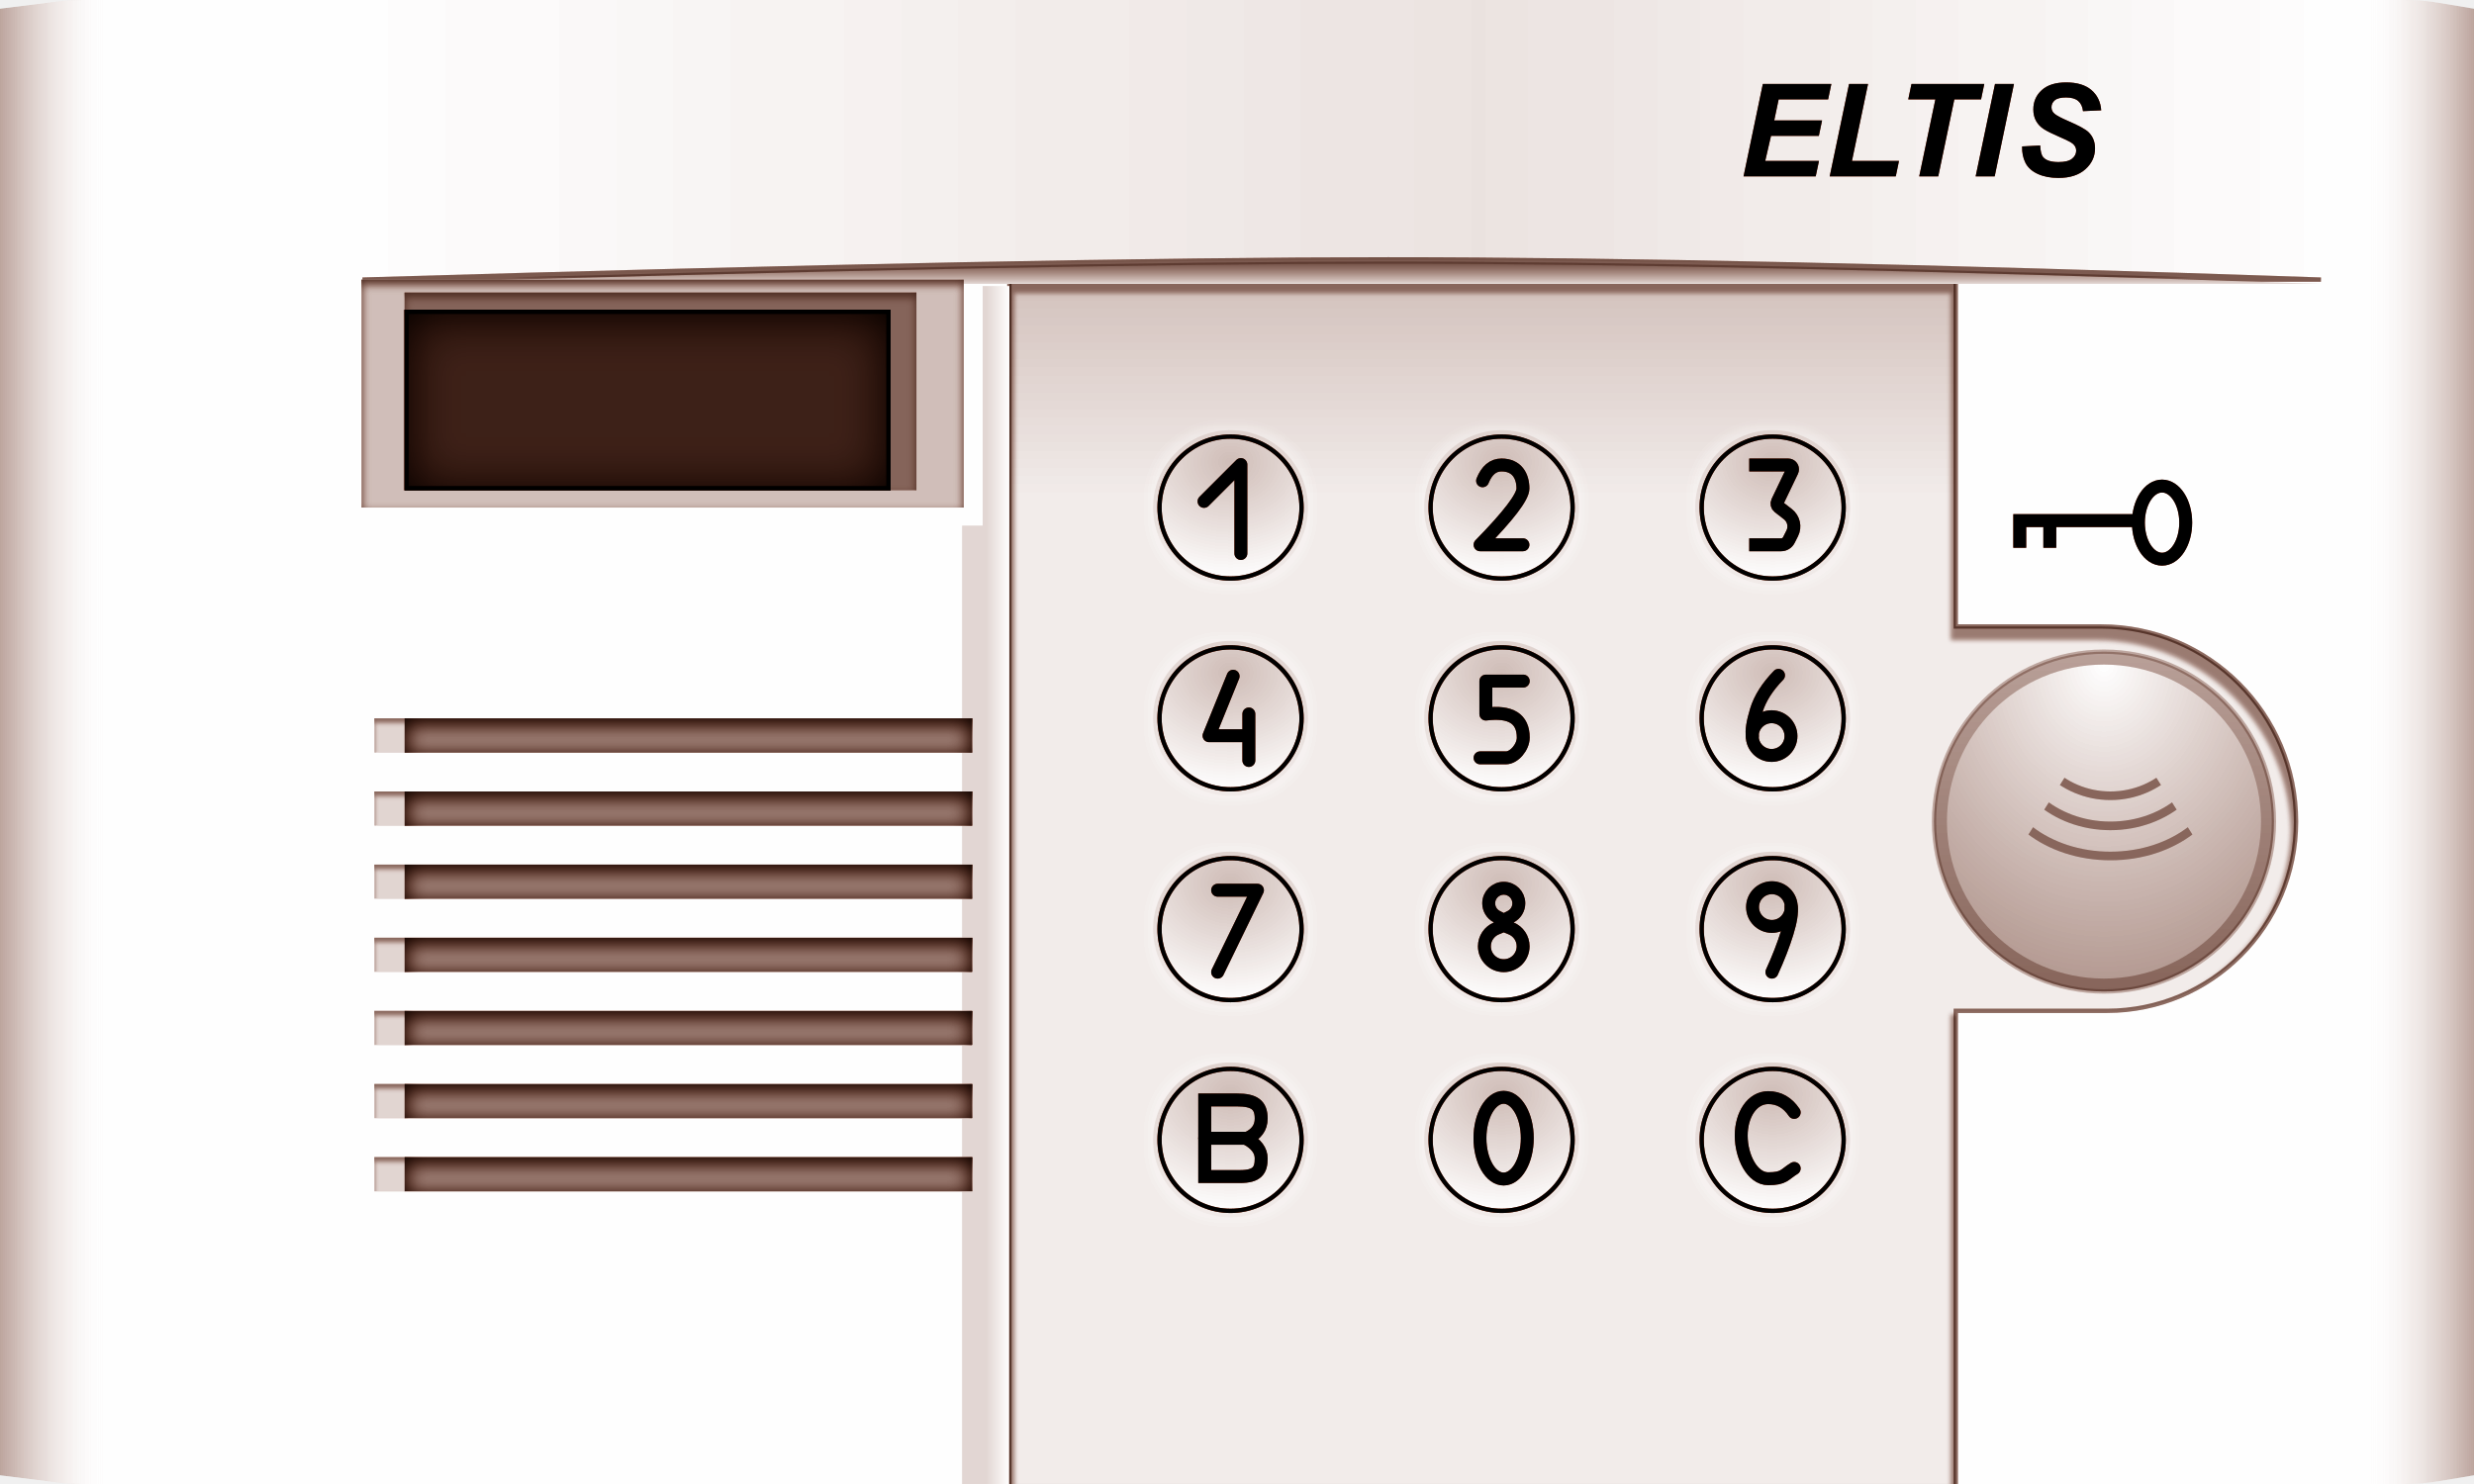
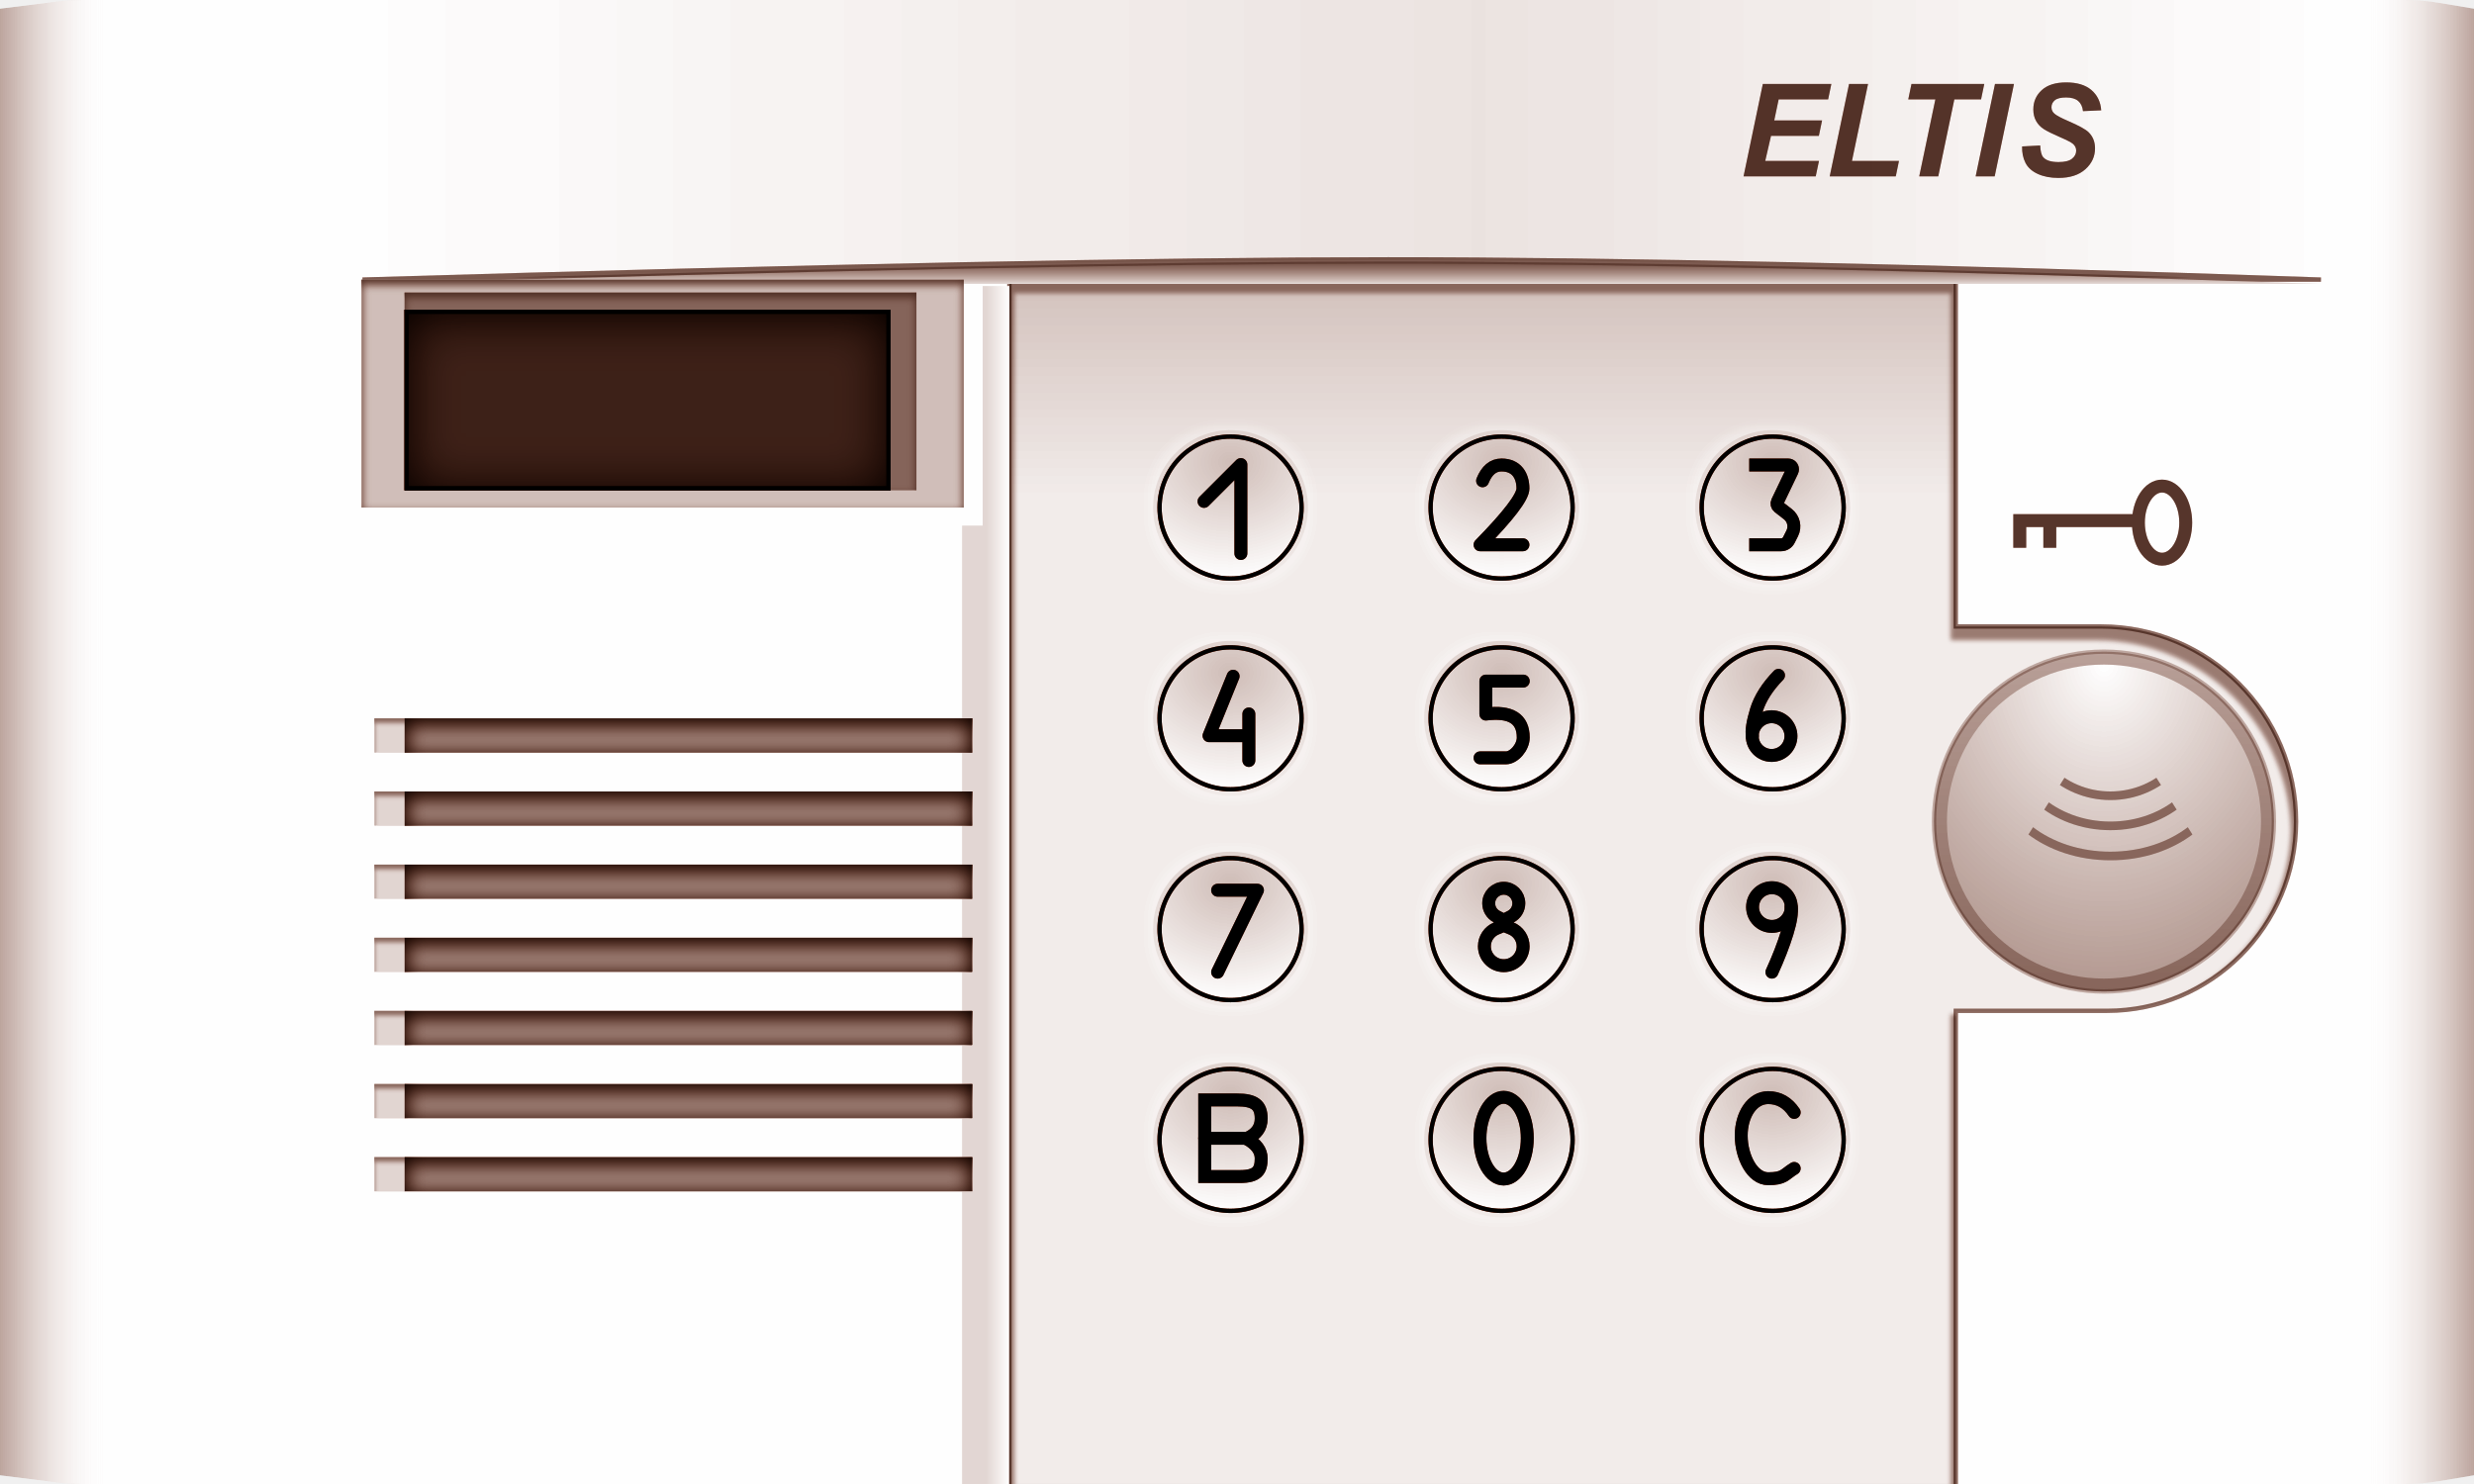
<svg xmlns="http://www.w3.org/2000/svg" xmlns:xlink="http://www.w3.org/1999/xlink" width="575px" height="345px" viewBox="0 0 575 345" version="1.1">
  <defs>
    <path d="M0,2.023 L13.214,0.376 C15.224,0.126 17.249,-1.27525479e-13 19.275,0 L558.843,0 C561.555,3.09852351e-13 564.262,0.225 566.936,0.673 L575,2.023 L575,2.023 L575,342.977 L566.936,344.327 C564.262,344.775 561.555,345 558.843,345 L19.275,345 C17.249,345 15.224,344.874 13.214,344.624 L0,342.977 L0,342.977 L0,2.023 Z" id="path-1" />
    <linearGradient x1="100%" y1="50%" x2="-2.22044605e-14%" y2="50%" id="linearGradient-3">
      <stop stop-color="#FFFFFF" stop-opacity="0" offset="0%" />
      <stop stop-color="#000000" stop-opacity="0.215" offset="100%" />
    </linearGradient>
    <linearGradient x1="-1.11022302e-14%" y1="50%" x2="100%" y2="50%" id="linearGradient-4">
      <stop stop-color="#FFFFFF" stop-opacity="0" offset="0%" />
      <stop stop-color="#000000" stop-opacity="0.215" offset="100%" />
    </linearGradient>
    <linearGradient x1="50%" y1="17.931%" x2="50%" y2="-1.54%" id="linearGradient-5">
      <stop stop-color="#F4F4F4" offset="0%" />
      <stop stop-color="#D8D8D8" offset="100%" />
    </linearGradient>
    <path d="M234.6,346 L234.6,66.013 L454.559,66.013 L454.559,146.636 L488.278,146.636 C513.332,146.636 533.642,166.946 533.642,192 L533.642,192 L533.642,192 C533.642,216.301 513.942,236 489.642,236 L454.559,236 L454.559,236 L454.559,346" id="path-6" />
    <filter x="-0.8%" y="-0.9%" width="101.7%" height="101.6%" filterUnits="objectBoundingBox" id="filter-7">
      <feMorphology radius="1" operator="erode" in="SourceAlpha" result="shadowSpreadInner1" />
      <feGaussianBlur stdDeviation="0.5" in="shadowSpreadInner1" result="shadowBlurInner1" />
      <feOffset dx="0" dy="2" in="shadowBlurInner1" result="shadowOffsetInner1" />
      <feComposite in="shadowOffsetInner1" in2="SourceAlpha" operator="arithmetic" k2="-1" k3="1" result="shadowInnerInner1" />
      <feColorMatrix values="0 0 0 0 0   0 0 0 0 0   0 0 0 0 0  0 0 0 0.308 0" type="matrix" in="shadowInnerInner1" />
    </filter>
    <linearGradient x1="50%" y1="100%" x2="50%" y2="3.061617e-15%" id="linearGradient-8">
      <stop stop-color="#E9E9E9" offset="0%" />
      <stop stop-color="#868686" offset="100%" />
    </linearGradient>
    <rect id="path-9" x="84" y="66" width="140" height="53" />
    <filter x="-1.1%" y="-2.8%" width="102.1%" height="105.7%" filterUnits="objectBoundingBox" id="filter-10">
      <feGaussianBlur stdDeviation="1" in="SourceAlpha" result="shadowBlurInner1" />
      <feOffset dx="0" dy="1" in="shadowBlurInner1" result="shadowOffsetInner1" />
      <feComposite in="shadowOffsetInner1" in2="SourceAlpha" operator="arithmetic" k2="-1" k3="1" result="shadowInnerInner1" />
      <feColorMatrix values="0 0 0 0 0   0 0 0 0 0   0 0 0 0 0  0 0 0 0.574 0" type="matrix" in="shadowInnerInner1" />
    </filter>
    <rect id="path-11" x="94" y="69" width="119" height="46" />
    <filter x="-1.3%" y="-3.3%" width="102.5%" height="106.5%" filterUnits="objectBoundingBox" id="filter-12">
      <feGaussianBlur stdDeviation="1" in="SourceAlpha" result="shadowBlurInner1" />
      <feOffset dx="0" dy="1" in="shadowBlurInner1" result="shadowOffsetInner1" />
      <feComposite in="shadowOffsetInner1" in2="SourceAlpha" operator="arithmetic" k2="-1" k3="1" result="shadowInnerInner1" />
      <feColorMatrix values="0 0 0 0 0   0 0 0 0 0   0 0 0 0 0  0 0 0 0.414 0" type="matrix" in="shadowInnerInner1" />
    </filter>
    <rect id="path-13" x="94" y="73" width="113" height="42" />
    <filter x="-5.8%" y="-15.5%" width="111.5%" height="131.0%" filterUnits="objectBoundingBox" id="filter-14">
      <feGaussianBlur stdDeviation="6" in="SourceAlpha" result="shadowBlurInner1" />
      <feOffset dx="0" dy="1" in="shadowBlurInner1" result="shadowOffsetInner1" />
      <feComposite in="shadowOffsetInner1" in2="SourceAlpha" operator="arithmetic" k2="-1" k3="1" result="shadowInnerInner1" />
      <feColorMatrix values="0 0 0 0 0   0 0 0 0 0   0 0 0 0 0  0 0 0 1 0" type="matrix" in="shadowInnerInner1" />
    </filter>
    <radialGradient cx="50%" cy="18.887%" fx="50%" fy="18.887%" r="81.113%" gradientTransform="translate(0.5,0.188874),rotate(90),scale(1,1.187747),translate(-0.5,-0.188874)" id="radialGradient-15">
      <stop stop-color="#D7D7D7" offset="0%" />
      <stop stop-color="#FFFFFF" offset="100%" />
    </radialGradient>
    <linearGradient x1="50%" y1="100%" x2="50%" y2="3.061617e-15%" id="linearGradient-16">
      <stop stop-color="#F3F3F3" offset="0%" />
      <stop stop-color="#E5E5E5" offset="100%" />
    </linearGradient>
    <circle id="path-17" cx="17" cy="17" r="17" />
    <filter x="-20.6%" y="-20.6%" width="141.2%" height="141.2%" filterUnits="objectBoundingBox" id="filter-18">
      <feMorphology radius="2" operator="dilate" in="SourceAlpha" result="shadowSpreadOuter1" />
      <feOffset dx="0" dy="0" in="shadowSpreadOuter1" result="shadowOffsetOuter1" />
      <feGaussianBlur stdDeviation="1" in="shadowOffsetOuter1" result="shadowBlurOuter1" />
      <feComposite in="shadowBlurOuter1" in2="SourceAlpha" operator="out" result="shadowBlurOuter1" />
      <feColorMatrix values="0 0 0 0 1   0 0 0 0 1   0 0 0 0 1  0 0 0 0.32 0" type="matrix" in="shadowBlurOuter1" />
    </filter>
    <circle id="path-19" cx="17" cy="66" r="17" />
    <filter x="-20.6%" y="-20.6%" width="141.2%" height="141.2%" filterUnits="objectBoundingBox" id="filter-20">
      <feMorphology radius="2" operator="dilate" in="SourceAlpha" result="shadowSpreadOuter1" />
      <feOffset dx="0" dy="0" in="shadowSpreadOuter1" result="shadowOffsetOuter1" />
      <feGaussianBlur stdDeviation="1" in="shadowOffsetOuter1" result="shadowBlurOuter1" />
      <feComposite in="shadowBlurOuter1" in2="SourceAlpha" operator="out" result="shadowBlurOuter1" />
      <feColorMatrix values="0 0 0 0 1   0 0 0 0 1   0 0 0 0 1  0 0 0 0.32 0" type="matrix" in="shadowBlurOuter1" />
    </filter>
    <circle id="path-21" cx="17" cy="115" r="17" />
    <filter x="-20.6%" y="-20.6%" width="141.2%" height="141.2%" filterUnits="objectBoundingBox" id="filter-22">
      <feMorphology radius="2" operator="dilate" in="SourceAlpha" result="shadowSpreadOuter1" />
      <feOffset dx="0" dy="0" in="shadowSpreadOuter1" result="shadowOffsetOuter1" />
      <feGaussianBlur stdDeviation="1" in="shadowOffsetOuter1" result="shadowBlurOuter1" />
      <feComposite in="shadowBlurOuter1" in2="SourceAlpha" operator="out" result="shadowBlurOuter1" />
      <feColorMatrix values="0 0 0 0 1   0 0 0 0 1   0 0 0 0 1  0 0 0 0.32 0" type="matrix" in="shadowBlurOuter1" />
    </filter>
    <circle id="path-23" cx="17" cy="164" r="17" />
    <filter x="-20.6%" y="-20.6%" width="141.2%" height="141.2%" filterUnits="objectBoundingBox" id="filter-24">
      <feMorphology radius="2" operator="dilate" in="SourceAlpha" result="shadowSpreadOuter1" />
      <feOffset dx="0" dy="0" in="shadowSpreadOuter1" result="shadowOffsetOuter1" />
      <feGaussianBlur stdDeviation="1" in="shadowOffsetOuter1" result="shadowBlurOuter1" />
      <feComposite in="shadowBlurOuter1" in2="SourceAlpha" operator="out" result="shadowBlurOuter1" />
      <feColorMatrix values="0 0 0 0 1   0 0 0 0 1   0 0 0 0 1  0 0 0 0.32 0" type="matrix" in="shadowBlurOuter1" />
    </filter>
    <circle id="path-25" cx="17" cy="17" r="17" />
    <filter x="-20.6%" y="-20.6%" width="141.2%" height="141.2%" filterUnits="objectBoundingBox" id="filter-26">
      <feMorphology radius="2" operator="dilate" in="SourceAlpha" result="shadowSpreadOuter1" />
      <feOffset dx="0" dy="0" in="shadowSpreadOuter1" result="shadowOffsetOuter1" />
      <feGaussianBlur stdDeviation="1" in="shadowOffsetOuter1" result="shadowBlurOuter1" />
      <feComposite in="shadowBlurOuter1" in2="SourceAlpha" operator="out" result="shadowBlurOuter1" />
      <feColorMatrix values="0 0 0 0 1   0 0 0 0 1   0 0 0 0 1  0 0 0 0.32 0" type="matrix" in="shadowBlurOuter1" />
    </filter>
    <circle id="path-27" cx="17" cy="66" r="17" />
    <filter x="-20.6%" y="-20.6%" width="141.2%" height="141.2%" filterUnits="objectBoundingBox" id="filter-28">
      <feMorphology radius="2" operator="dilate" in="SourceAlpha" result="shadowSpreadOuter1" />
      <feOffset dx="0" dy="0" in="shadowSpreadOuter1" result="shadowOffsetOuter1" />
      <feGaussianBlur stdDeviation="1" in="shadowOffsetOuter1" result="shadowBlurOuter1" />
      <feComposite in="shadowBlurOuter1" in2="SourceAlpha" operator="out" result="shadowBlurOuter1" />
      <feColorMatrix values="0 0 0 0 1   0 0 0 0 1   0 0 0 0 1  0 0 0 0.32 0" type="matrix" in="shadowBlurOuter1" />
    </filter>
    <circle id="path-29" cx="17" cy="115" r="17" />
    <filter x="-20.6%" y="-20.6%" width="141.2%" height="141.2%" filterUnits="objectBoundingBox" id="filter-30">
      <feMorphology radius="2" operator="dilate" in="SourceAlpha" result="shadowSpreadOuter1" />
      <feOffset dx="0" dy="0" in="shadowSpreadOuter1" result="shadowOffsetOuter1" />
      <feGaussianBlur stdDeviation="1" in="shadowOffsetOuter1" result="shadowBlurOuter1" />
      <feComposite in="shadowBlurOuter1" in2="SourceAlpha" operator="out" result="shadowBlurOuter1" />
      <feColorMatrix values="0 0 0 0 1   0 0 0 0 1   0 0 0 0 1  0 0 0 0.32 0" type="matrix" in="shadowBlurOuter1" />
    </filter>
    <circle id="path-31" cx="17" cy="164" r="17" />
    <filter x="-20.6%" y="-20.6%" width="141.2%" height="141.2%" filterUnits="objectBoundingBox" id="filter-32">
      <feMorphology radius="2" operator="dilate" in="SourceAlpha" result="shadowSpreadOuter1" />
      <feOffset dx="0" dy="0" in="shadowSpreadOuter1" result="shadowOffsetOuter1" />
      <feGaussianBlur stdDeviation="1" in="shadowOffsetOuter1" result="shadowBlurOuter1" />
      <feComposite in="shadowBlurOuter1" in2="SourceAlpha" operator="out" result="shadowBlurOuter1" />
      <feColorMatrix values="0 0 0 0 1   0 0 0 0 1   0 0 0 0 1  0 0 0 0.32 0" type="matrix" in="shadowBlurOuter1" />
    </filter>
    <circle id="path-33" cx="17" cy="17" r="17" />
    <filter x="-20.6%" y="-20.6%" width="141.2%" height="141.2%" filterUnits="objectBoundingBox" id="filter-34">
      <feMorphology radius="2" operator="dilate" in="SourceAlpha" result="shadowSpreadOuter1" />
      <feOffset dx="0" dy="0" in="shadowSpreadOuter1" result="shadowOffsetOuter1" />
      <feGaussianBlur stdDeviation="1" in="shadowOffsetOuter1" result="shadowBlurOuter1" />
      <feComposite in="shadowBlurOuter1" in2="SourceAlpha" operator="out" result="shadowBlurOuter1" />
      <feColorMatrix values="0 0 0 0 1   0 0 0 0 1   0 0 0 0 1  0 0 0 0.32 0" type="matrix" in="shadowBlurOuter1" />
    </filter>
    <circle id="path-35" cx="17" cy="66" r="17" />
    <filter x="-20.6%" y="-20.6%" width="141.2%" height="141.2%" filterUnits="objectBoundingBox" id="filter-36">
      <feMorphology radius="2" operator="dilate" in="SourceAlpha" result="shadowSpreadOuter1" />
      <feOffset dx="0" dy="0" in="shadowSpreadOuter1" result="shadowOffsetOuter1" />
      <feGaussianBlur stdDeviation="1" in="shadowOffsetOuter1" result="shadowBlurOuter1" />
      <feComposite in="shadowBlurOuter1" in2="SourceAlpha" operator="out" result="shadowBlurOuter1" />
      <feColorMatrix values="0 0 0 0 1   0 0 0 0 1   0 0 0 0 1  0 0 0 0.32 0" type="matrix" in="shadowBlurOuter1" />
    </filter>
    <circle id="path-37" cx="17" cy="115" r="17" />
    <filter x="-20.6%" y="-20.6%" width="141.2%" height="141.2%" filterUnits="objectBoundingBox" id="filter-38">
      <feMorphology radius="2" operator="dilate" in="SourceAlpha" result="shadowSpreadOuter1" />
      <feOffset dx="0" dy="0" in="shadowSpreadOuter1" result="shadowOffsetOuter1" />
      <feGaussianBlur stdDeviation="1" in="shadowOffsetOuter1" result="shadowBlurOuter1" />
      <feComposite in="shadowBlurOuter1" in2="SourceAlpha" operator="out" result="shadowBlurOuter1" />
      <feColorMatrix values="0 0 0 0 1   0 0 0 0 1   0 0 0 0 1  0 0 0 0.32 0" type="matrix" in="shadowBlurOuter1" />
    </filter>
    <circle id="path-39" cx="17" cy="164" r="17" />
    <filter x="-20.6%" y="-20.6%" width="141.2%" height="141.2%" filterUnits="objectBoundingBox" id="filter-40">
      <feMorphology radius="2" operator="dilate" in="SourceAlpha" result="shadowSpreadOuter1" />
      <feOffset dx="0" dy="0" in="shadowSpreadOuter1" result="shadowOffsetOuter1" />
      <feGaussianBlur stdDeviation="1" in="shadowOffsetOuter1" result="shadowBlurOuter1" />
      <feComposite in="shadowBlurOuter1" in2="SourceAlpha" operator="out" result="shadowBlurOuter1" />
      <feColorMatrix values="0 0 0 0 1   0 0 0 0 1   0 0 0 0 1  0 0 0 0.32 0" type="matrix" in="shadowBlurOuter1" />
    </filter>
    <linearGradient x1="50%" y1="50%" x2="100%" y2="50%" id="linearGradient-41">
      <stop stop-color="#E7E7E7" offset="0%" />
      <stop stop-color="#FFFFFF" offset="100%" />
    </linearGradient>
    <rect id="path-42" x="87" y="270" width="139" height="8" />
    <filter x="-1.4%" y="-25.0%" width="102.9%" height="150.0%" filterUnits="objectBoundingBox" id="filter-43">
      <feGaussianBlur stdDeviation="0.5" in="SourceAlpha" result="shadowBlurInner1" />
      <feOffset dx="0" dy="1" in="shadowBlurInner1" result="shadowOffsetInner1" />
      <feComposite in="shadowOffsetInner1" in2="SourceAlpha" operator="arithmetic" k2="-1" k3="1" result="shadowInnerInner1" />
      <feColorMatrix values="0 0 0 0 0   0 0 0 0 0   0 0 0 0 0  0 0 0 0.346 0" type="matrix" in="shadowInnerInner1" />
    </filter>
    <rect id="path-44" x="87" y="253" width="139" height="8" />
    <filter x="-1.4%" y="-25.0%" width="102.9%" height="150.0%" filterUnits="objectBoundingBox" id="filter-45">
      <feGaussianBlur stdDeviation="0.5" in="SourceAlpha" result="shadowBlurInner1" />
      <feOffset dx="0" dy="1" in="shadowBlurInner1" result="shadowOffsetInner1" />
      <feComposite in="shadowOffsetInner1" in2="SourceAlpha" operator="arithmetic" k2="-1" k3="1" result="shadowInnerInner1" />
      <feColorMatrix values="0 0 0 0 0   0 0 0 0 0   0 0 0 0 0  0 0 0 0.346 0" type="matrix" in="shadowInnerInner1" />
    </filter>
    <rect id="path-46" x="87" y="236" width="139" height="8" />
    <filter x="-1.4%" y="-25.0%" width="102.9%" height="150.0%" filterUnits="objectBoundingBox" id="filter-47">
      <feGaussianBlur stdDeviation="0.5" in="SourceAlpha" result="shadowBlurInner1" />
      <feOffset dx="0" dy="1" in="shadowBlurInner1" result="shadowOffsetInner1" />
      <feComposite in="shadowOffsetInner1" in2="SourceAlpha" operator="arithmetic" k2="-1" k3="1" result="shadowInnerInner1" />
      <feColorMatrix values="0 0 0 0 0   0 0 0 0 0   0 0 0 0 0  0 0 0 0.346 0" type="matrix" in="shadowInnerInner1" />
    </filter>
    <rect id="path-48" x="87" y="219" width="139" height="8" />
    <filter x="-1.4%" y="-25.0%" width="102.9%" height="150.0%" filterUnits="objectBoundingBox" id="filter-49">
      <feGaussianBlur stdDeviation="0.5" in="SourceAlpha" result="shadowBlurInner1" />
      <feOffset dx="0" dy="1" in="shadowBlurInner1" result="shadowOffsetInner1" />
      <feComposite in="shadowOffsetInner1" in2="SourceAlpha" operator="arithmetic" k2="-1" k3="1" result="shadowInnerInner1" />
      <feColorMatrix values="0 0 0 0 0   0 0 0 0 0   0 0 0 0 0  0 0 0 0.346 0" type="matrix" in="shadowInnerInner1" />
    </filter>
    <rect id="path-50" x="87" y="202" width="139" height="8" />
    <filter x="-1.4%" y="-25.0%" width="102.9%" height="150.0%" filterUnits="objectBoundingBox" id="filter-51">
      <feGaussianBlur stdDeviation="0.5" in="SourceAlpha" result="shadowBlurInner1" />
      <feOffset dx="0" dy="1" in="shadowBlurInner1" result="shadowOffsetInner1" />
      <feComposite in="shadowOffsetInner1" in2="SourceAlpha" operator="arithmetic" k2="-1" k3="1" result="shadowInnerInner1" />
      <feColorMatrix values="0 0 0 0 0   0 0 0 0 0   0 0 0 0 0  0 0 0 0.346 0" type="matrix" in="shadowInnerInner1" />
    </filter>
    <rect id="path-52" x="87" y="185" width="139" height="8" />
    <filter x="-1.4%" y="-25.0%" width="102.9%" height="150.0%" filterUnits="objectBoundingBox" id="filter-53">
      <feGaussianBlur stdDeviation="0.5" in="SourceAlpha" result="shadowBlurInner1" />
      <feOffset dx="0" dy="1" in="shadowBlurInner1" result="shadowOffsetInner1" />
      <feComposite in="shadowOffsetInner1" in2="SourceAlpha" operator="arithmetic" k2="-1" k3="1" result="shadowInnerInner1" />
      <feColorMatrix values="0 0 0 0 0   0 0 0 0 0   0 0 0 0 0  0 0 0 0.346 0" type="matrix" in="shadowInnerInner1" />
    </filter>
    <rect id="path-54" x="87" y="168" width="139" height="8" />
    <filter x="-1.4%" y="-25.0%" width="102.9%" height="150.0%" filterUnits="objectBoundingBox" id="filter-55">
      <feGaussianBlur stdDeviation="0.5" in="SourceAlpha" result="shadowBlurInner1" />
      <feOffset dx="0" dy="1" in="shadowBlurInner1" result="shadowOffsetInner1" />
      <feComposite in="shadowOffsetInner1" in2="SourceAlpha" operator="arithmetic" k2="-1" k3="1" result="shadowInnerInner1" />
      <feColorMatrix values="0 0 0 0 0   0 0 0 0 0   0 0 0 0 0  0 0 0 0.346 0" type="matrix" in="shadowInnerInner1" />
    </filter>
    <rect id="path-56" x="0" y="102" width="132" height="8" />
    <filter x="-2.3%" y="-37.5%" width="104.5%" height="175.0%" filterUnits="objectBoundingBox" id="filter-57">
      <feGaussianBlur stdDeviation="2.5" in="SourceAlpha" result="shadowBlurInner1" />
      <feOffset dx="0" dy="1" in="shadowBlurInner1" result="shadowOffsetInner1" />
      <feComposite in="shadowOffsetInner1" in2="SourceAlpha" operator="arithmetic" k2="-1" k3="1" result="shadowInnerInner1" />
      <feColorMatrix values="0 0 0 0 0   0 0 0 0 0   0 0 0 0 0  0 0 0 1 0" type="matrix" in="shadowInnerInner1" />
    </filter>
    <rect id="path-58" x="0" y="85" width="132" height="8" />
    <filter x="-2.3%" y="-37.5%" width="104.5%" height="175.0%" filterUnits="objectBoundingBox" id="filter-59">
      <feGaussianBlur stdDeviation="2.5" in="SourceAlpha" result="shadowBlurInner1" />
      <feOffset dx="0" dy="1" in="shadowBlurInner1" result="shadowOffsetInner1" />
      <feComposite in="shadowOffsetInner1" in2="SourceAlpha" operator="arithmetic" k2="-1" k3="1" result="shadowInnerInner1" />
      <feColorMatrix values="0 0 0 0 0   0 0 0 0 0   0 0 0 0 0  0 0 0 1 0" type="matrix" in="shadowInnerInner1" />
    </filter>
    <rect id="path-60" x="0" y="68" width="132" height="8" />
    <filter x="-2.3%" y="-37.5%" width="104.5%" height="175.0%" filterUnits="objectBoundingBox" id="filter-61">
      <feGaussianBlur stdDeviation="2.5" in="SourceAlpha" result="shadowBlurInner1" />
      <feOffset dx="0" dy="1" in="shadowBlurInner1" result="shadowOffsetInner1" />
      <feComposite in="shadowOffsetInner1" in2="SourceAlpha" operator="arithmetic" k2="-1" k3="1" result="shadowInnerInner1" />
      <feColorMatrix values="0 0 0 0 0   0 0 0 0 0   0 0 0 0 0  0 0 0 1 0" type="matrix" in="shadowInnerInner1" />
    </filter>
    <rect id="path-62" x="0" y="51" width="132" height="8" />
    <filter x="-2.3%" y="-37.5%" width="104.5%" height="175.0%" filterUnits="objectBoundingBox" id="filter-63">
      <feGaussianBlur stdDeviation="2.5" in="SourceAlpha" result="shadowBlurInner1" />
      <feOffset dx="0" dy="1" in="shadowBlurInner1" result="shadowOffsetInner1" />
      <feComposite in="shadowOffsetInner1" in2="SourceAlpha" operator="arithmetic" k2="-1" k3="1" result="shadowInnerInner1" />
      <feColorMatrix values="0 0 0 0 0   0 0 0 0 0   0 0 0 0 0  0 0 0 1 0" type="matrix" in="shadowInnerInner1" />
    </filter>
    <rect id="path-64" x="0" y="34" width="132" height="8" />
    <filter x="-2.3%" y="-37.5%" width="104.5%" height="175.0%" filterUnits="objectBoundingBox" id="filter-65">
      <feGaussianBlur stdDeviation="2.5" in="SourceAlpha" result="shadowBlurInner1" />
      <feOffset dx="0" dy="1" in="shadowBlurInner1" result="shadowOffsetInner1" />
      <feComposite in="shadowOffsetInner1" in2="SourceAlpha" operator="arithmetic" k2="-1" k3="1" result="shadowInnerInner1" />
      <feColorMatrix values="0 0 0 0 0   0 0 0 0 0   0 0 0 0 0  0 0 0 1 0" type="matrix" in="shadowInnerInner1" />
    </filter>
    <rect id="path-66" x="0" y="17" width="132" height="8" />
    <filter x="-2.3%" y="-37.5%" width="104.5%" height="175.0%" filterUnits="objectBoundingBox" id="filter-67">
      <feGaussianBlur stdDeviation="2.5" in="SourceAlpha" result="shadowBlurInner1" />
      <feOffset dx="0" dy="1" in="shadowBlurInner1" result="shadowOffsetInner1" />
      <feComposite in="shadowOffsetInner1" in2="SourceAlpha" operator="arithmetic" k2="-1" k3="1" result="shadowInnerInner1" />
      <feColorMatrix values="0 0 0 0 0   0 0 0 0 0   0 0 0 0 0  0 0 0 1 0" type="matrix" in="shadowInnerInner1" />
    </filter>
    <rect id="path-68" x="0" y="0" width="132" height="8" />
    <filter x="-2.3%" y="-37.5%" width="104.5%" height="175.0%" filterUnits="objectBoundingBox" id="filter-69">
      <feGaussianBlur stdDeviation="2.5" in="SourceAlpha" result="shadowBlurInner1" />
      <feOffset dx="0" dy="1" in="shadowBlurInner1" result="shadowOffsetInner1" />
      <feComposite in="shadowOffsetInner1" in2="SourceAlpha" operator="arithmetic" k2="-1" k3="1" result="shadowInnerInner1" />
      <feColorMatrix values="0 0 0 0 0   0 0 0 0 0   0 0 0 0 0  0 0 0 1 0" type="matrix" in="shadowInnerInner1" />
    </filter>
    <linearGradient x1="50%" y1="0%" x2="50%" y2="100%" id="linearGradient-70">
      <stop stop-color="#C4C4C4" offset="0%" />
      <stop stop-color="#969696" offset="100%" />
    </linearGradient>
    <radialGradient cx="50%" cy="0%" fx="50%" fy="0%" r="100%" gradientTransform="translate(0.5,0),rotate(90),scale(1,0.815865),translate(-0.5,-0)" id="radialGradient-71">
      <stop stop-color="#FFFFFF" offset="0%" />
      <stop stop-color="#C0C0C0" offset="100%" />
    </radialGradient>
    <polygon id="path-72" points="0 37 47 37 23.5 -5.68434189e-14" />
    <linearGradient x1="0%" y1="50%" x2="100%" y2="50%" id="linearGradient-74">
      <stop stop-color="#000000" stop-opacity="0" offset="0%" />
      <stop stop-color="#000000" stop-opacity="0.077" offset="56.959%" />
      <stop stop-color="#000000" stop-opacity="0" offset="100%" />
    </linearGradient>
  </defs>
  <g id="Page-1" stroke="none" stroke-width="1" fill="none" fill-rule="evenodd">
    <g id="Group-4" transform="translate(0, -1)">
      <g id="body" transform="translate(0, 1)">
        <mask id="mask-2" fill="white">
          <use xlink:href="#path-1" />
        </mask>
        <use id="Rectangle" fill="#E7E7E7" style="mix-blend-mode: screen;" xlink:href="#path-1" />
        <rect id="Rectangle" fill="url(#linearGradient-3)" mask="url(#mask-2)" x="0" y="0" width="25" height="345" />
        <rect id="Rectangle-Copy-3" fill="url(#linearGradient-4)" mask="url(#mask-2)" x="550" y="0" width="25" height="345" />
      </g>
-       <path d="M422.003,42 L422.765,38.411 L410.27,38.411 L411.617,32.581 L422.735,32.581 L423.482,28.992 L412.364,28.992 L413.39,24.114 L424.889,24.114 L425.636,20.525 L409.713,20.525 L405.23,42 L422.003,42 Z M440.609,42 L441.356,38.411 L430.428,38.411 L434.164,20.525 L429.754,20.525 L425.257,42 L440.609,42 Z M450.485,42 L454.22,24.114 L460.431,24.114 L461.178,20.525 L444.259,20.525 L443.512,24.114 L449.811,24.114 L446.061,42 L450.485,42 Z M463.597,42 L468.08,20.525 L463.671,20.525 L459.174,42 L463.597,42 Z M478.41,42.366 C481.086,42.366 483.174,41.695 484.673,40.352 C486.172,39.009 486.921,37.391 486.921,35.496 C486.921,33.963 486.418,32.708 485.412,31.731 C484.738,31.067 483.166,30.203 480.696,29.139 C479.055,28.426 477.995,27.864 477.517,27.454 C477.038,27.054 476.799,26.546 476.799,25.931 C476.799,25.276 477.06,24.734 477.583,24.305 C478.105,23.875 478.977,23.66 480.197,23.66 C481.438,23.66 482.375,23.934 483.01,24.48 C483.645,25.027 484.016,25.813 484.123,26.839 L484.123,26.839 L488.357,26.648 C488.22,24.686 487.461,23.113 486.079,21.932 C484.697,20.75 482.746,20.159 480.227,20.159 C477.746,20.159 475.852,20.755 474.543,21.946 C473.235,23.138 472.58,24.637 472.58,26.443 C472.58,27.479 472.8,28.382 473.239,29.153 C473.679,29.925 474.282,30.552 475.049,31.036 C475.815,31.519 477.031,32.122 478.696,32.845 C480.361,33.567 481.379,34.09 481.75,34.412 C482.278,34.852 482.541,35.389 482.541,36.023 C482.541,36.756 482.219,37.381 481.574,37.898 C480.93,38.416 479.885,38.675 478.44,38.675 C476.701,38.675 475.51,38.294 474.865,37.532 C474.465,37.063 474.236,36.16 474.177,34.822 L474.177,34.822 L469.973,35.042 C469.934,36.478 470.193,37.747 470.749,38.851 C471.306,39.954 472.26,40.816 473.613,41.436 C474.966,42.056 476.565,42.366 478.41,42.366 Z" id="ELTIS" fill="#000000" fill-rule="nonzero" />
+       <path d="M422.003,42 L422.765,38.411 L410.27,38.411 L411.617,32.581 L422.735,32.581 L423.482,28.992 L412.364,28.992 L413.39,24.114 L424.889,24.114 L425.636,20.525 L409.713,20.525 L405.23,42 L422.003,42 Z M440.609,42 L441.356,38.411 L430.428,38.411 L434.164,20.525 L429.754,20.525 L425.257,42 L440.609,42 Z M450.485,42 L454.22,24.114 L460.431,24.114 L461.178,20.525 L444.259,20.525 L443.512,24.114 L449.811,24.114 L446.061,42 L450.485,42 Z M463.597,42 L468.08,20.525 L463.671,20.525 L459.174,42 L463.597,42 Z M478.41,42.366 C481.086,42.366 483.174,41.695 484.673,40.352 C486.172,39.009 486.921,37.391 486.921,35.496 C486.921,33.963 486.418,32.708 485.412,31.731 C484.738,31.067 483.166,30.203 480.696,29.139 C479.055,28.426 477.995,27.864 477.517,27.454 C477.038,27.054 476.799,26.546 476.799,25.931 C476.799,25.276 477.06,24.734 477.583,24.305 C478.105,23.875 478.977,23.66 480.197,23.66 C481.438,23.66 482.375,23.934 483.01,24.48 C483.645,25.027 484.016,25.813 484.123,26.839 L484.123,26.839 L488.357,26.648 C488.22,24.686 487.461,23.113 486.079,21.932 C484.697,20.75 482.746,20.159 480.227,20.159 C477.746,20.159 475.852,20.755 474.543,21.946 C473.235,23.138 472.58,24.637 472.58,26.443 C472.58,27.479 472.8,28.382 473.239,29.153 C473.679,29.925 474.282,30.552 475.049,31.036 C475.815,31.519 477.031,32.122 478.696,32.845 C480.361,33.567 481.379,34.09 481.75,34.412 C482.278,34.852 482.541,35.389 482.541,36.023 C482.541,36.756 482.219,37.381 481.574,37.898 C480.93,38.416 479.885,38.675 478.44,38.675 C476.701,38.675 475.51,38.294 474.865,37.532 C474.465,37.063 474.236,36.16 474.177,34.822 L474.177,34.822 L469.973,35.042 C469.934,36.478 470.193,37.747 470.749,38.851 C471.306,39.954 472.26,40.816 473.613,41.436 C474.966,42.056 476.565,42.366 478.41,42.366 Z" id="ELTIS" fill="#000000" fill-rule="nonzero" opacity="0.6" />
      <g id="Path-3">
        <use fill="url(#linearGradient-5)" fill-rule="evenodd" xlink:href="#path-6" />
        <use fill="black" fill-opacity="1" filter="url(#filter-7)" xlink:href="#path-6" />
        <use stroke-opacity="0.392" stroke="#000000" stroke-width="1" xlink:href="#path-6" />
      </g>
      <path d="M539.422,66 C447.869,62.862 375.606,61.292 322.634,61.292 C269.661,61.292 190.202,62.862 84.257,66 L539.422,66 Z" id="Path-Copy" stroke="#8C8C8C" fill="#6E6E6E" />
      <path d="M539.422,67.013 C447.869,63.866 375.606,62.292 322.634,62.292 C269.661,62.292 190.202,63.866 84.257,67.013 L539.422,67.013 Z" id="Path" fill="url(#linearGradient-8)" />
      <g id="Rectangle">
        <use fill="#D8D8D8" fill-rule="evenodd" xlink:href="#path-9" />
        <use fill="black" fill-opacity="1" filter="url(#filter-10)" xlink:href="#path-9" />
      </g>
      <g id="Rectangle-Copy">
        <use fill="#959595" fill-rule="evenodd" xlink:href="#path-11" />
        <use fill="black" fill-opacity="1" filter="url(#filter-12)" xlink:href="#path-11" />
      </g>
      <g id="Rectangle">
        <use fill="#4B4B4B" fill-rule="evenodd" xlink:href="#path-13" />
        <use fill="black" fill-opacity="1" filter="url(#filter-14)" xlink:href="#path-13" />
        <rect stroke="#000000" stroke-width="1" stroke-linejoin="square" x="94.5" y="73.5" width="112" height="41" />
      </g>
      <g id="Group-7" transform="translate(269, 102)">
        <g id="Oval">
          <use fill="black" fill-opacity="1" filter="url(#filter-18)" xlink:href="#path-17" />
          <use stroke="url(#linearGradient-16)" stroke-width="2" fill="url(#radialGradient-15)" fill-rule="evenodd" xlink:href="#path-17" />
          <circle stroke="#000000" stroke-width="1" stroke-linejoin="square" cx="17" cy="17" r="16.5" />
        </g>
        <g id="Oval-Copy-6">
          <use fill="black" fill-opacity="1" filter="url(#filter-20)" xlink:href="#path-19" />
          <use stroke="url(#linearGradient-16)" stroke-width="2" fill="url(#radialGradient-15)" fill-rule="evenodd" xlink:href="#path-19" />
          <circle stroke="#000000" stroke-width="1" stroke-linejoin="square" cx="17" cy="66" r="16.5" />
        </g>
        <g id="Oval-Copy-9">
          <use fill="black" fill-opacity="1" filter="url(#filter-22)" xlink:href="#path-21" />
          <use stroke="url(#linearGradient-16)" stroke-width="2" fill="url(#radialGradient-15)" fill-rule="evenodd" xlink:href="#path-21" />
          <circle stroke="#000000" stroke-width="1" stroke-linejoin="square" cx="17" cy="115" r="16.5" />
        </g>
        <g id="Oval-Copy-12">
          <use fill="black" fill-opacity="1" filter="url(#filter-24)" xlink:href="#path-23" />
          <use stroke="url(#linearGradient-16)" stroke-width="2" fill="url(#radialGradient-15)" fill-rule="evenodd" xlink:href="#path-23" />
          <circle stroke="#000000" stroke-width="1" stroke-linejoin="square" cx="17" cy="164" r="16.5" />
        </g>
      </g>
      <g id="Group-6" transform="translate(332, 102)">
        <g id="Oval-Copy-4">
          <use fill="black" fill-opacity="1" filter="url(#filter-26)" xlink:href="#path-25" />
          <use stroke="url(#linearGradient-16)" stroke-width="2" fill="url(#radialGradient-15)" fill-rule="evenodd" xlink:href="#path-25" />
          <circle stroke="#000000" stroke-width="1" stroke-linejoin="square" cx="17" cy="17" r="16.5" />
        </g>
        <g id="Oval-Copy-7">
          <use fill="black" fill-opacity="1" filter="url(#filter-28)" xlink:href="#path-27" />
          <use stroke="url(#linearGradient-16)" stroke-width="2" fill="url(#radialGradient-15)" fill-rule="evenodd" xlink:href="#path-27" />
          <circle stroke="#000000" stroke-width="1" stroke-linejoin="square" cx="17" cy="66" r="16.5" />
        </g>
        <g id="Oval-Copy-10">
          <use fill="black" fill-opacity="1" filter="url(#filter-30)" xlink:href="#path-29" />
          <use stroke="url(#linearGradient-16)" stroke-width="2" fill="url(#radialGradient-15)" fill-rule="evenodd" xlink:href="#path-29" />
          <circle stroke="#000000" stroke-width="1" stroke-linejoin="square" cx="17" cy="115" r="16.5" />
        </g>
        <g id="Oval-Copy-13">
          <use fill="black" fill-opacity="1" filter="url(#filter-32)" xlink:href="#path-31" />
          <use stroke="url(#linearGradient-16)" stroke-width="2" fill="url(#radialGradient-15)" fill-rule="evenodd" xlink:href="#path-31" />
          <circle stroke="#000000" stroke-width="1" stroke-linejoin="square" cx="17" cy="164" r="16.5" />
        </g>
      </g>
      <g id="Group-5" transform="translate(395, 102)">
        <g id="Oval-Copy-5">
          <use fill="black" fill-opacity="1" filter="url(#filter-34)" xlink:href="#path-33" />
          <use stroke="url(#linearGradient-16)" stroke-width="2" fill="url(#radialGradient-15)" fill-rule="evenodd" xlink:href="#path-33" />
          <circle stroke="#000000" stroke-width="1" stroke-linejoin="square" cx="17" cy="17" r="16.5" />
        </g>
        <g id="Oval-Copy-8">
          <use fill="black" fill-opacity="1" filter="url(#filter-36)" xlink:href="#path-35" />
          <use stroke="url(#linearGradient-16)" stroke-width="2" fill="url(#radialGradient-15)" fill-rule="evenodd" xlink:href="#path-35" />
          <circle stroke="#000000" stroke-width="1" stroke-linejoin="square" cx="17" cy="66" r="16.5" />
        </g>
        <g id="Oval-Copy-11">
          <use fill="black" fill-opacity="1" filter="url(#filter-38)" xlink:href="#path-37" />
          <use stroke="url(#linearGradient-16)" stroke-width="2" fill="url(#radialGradient-15)" fill-rule="evenodd" xlink:href="#path-37" />
          <circle stroke="#000000" stroke-width="1" stroke-linejoin="square" cx="17" cy="115" r="16.5" />
        </g>
        <g id="Oval-Copy-14">
          <use fill="black" fill-opacity="1" filter="url(#filter-40)" xlink:href="#path-39" />
          <use stroke="url(#linearGradient-16)" stroke-width="2" fill="url(#radialGradient-15)" fill-rule="evenodd" xlink:href="#path-39" />
          <circle stroke="#000000" stroke-width="1" stroke-linejoin="square" cx="17" cy="164" r="16.5" />
        </g>
      </g>
      <g id="button-labels" transform="translate(279, 109)" stroke="#000000" stroke-width="3">
        <polyline id="1" stroke-linecap="round" stroke-linejoin="round" points="0.837 8.564 9.401 0 9.401 20.676" />
        <path d="M65.578,3.769 C66.562,1.323 68.028,0.099 69.976,0.099 C73.545,0.099 74.957,2.671 74.957,5.574 C74.957,7.51 71.637,11.867 64.995,18.648 L74.957,18.648" id="2" stroke-linecap="round" stroke-linejoin="round" />
        <path d="M127.552,0.099 L136.611,0.099 C137.164,0.099 137.611,0.547 137.611,1.099 C137.611,1.249 137.578,1.396 137.513,1.531 L134.104,8.646 C133.901,9.071 134.021,9.579 134.393,9.868 L136.535,11.532 C137.895,12.589 138.317,14.461 137.541,16 L136.76,17.548 C136.42,18.222 135.73,18.648 134.975,18.648 L127.552,18.648 L127.552,18.648" id="3" />
        <polyline id="4" stroke-linecap="round" stroke-linejoin="round" points="7.6 49.214 2 63.034 11.255 63.034 11.255 57.978 11.255 68.798" />
        <path d="M75.028,50.339 L66.338,50.339 L66.338,58.008 C72.131,57.266 75.028,59.086 75.028,63.469 C75.028,65.741 72.877,68.184 71.015,68.184 C69.803,68.184 67.796,68.184 64.995,68.184" id="5" stroke-linecap="round" stroke-linejoin="round" />
        <circle id="6o" cx="132.75" cy="63.125" r="4.5" />
        <path d="M128.277,63.125 C128.058,61.872 128.368,59.872 129.208,57.125 C130.049,54.377 131.765,51.669 134.359,49" id="6/" stroke-linecap="round" />
        <polyline id="7" stroke-linecap="round" stroke-linejoin="round" points="4 98.959 13.255 98.959 4 118" />
        <path d="M70.495,107.134 L68.79,107.836 C67.958,108.178 67.252,108.762 66.758,109.5 C66.279,110.215 66,111.075 66,112 C66,113.243 66.504,114.368 67.318,115.182 C68.132,115.996 69.257,116.5 70.5,116.5 C71.743,116.5 72.868,115.996 73.682,115.182 C74.496,114.368 75,113.243 75,112 C75,111.075 74.721,110.215 74.242,109.5 C73.748,108.763 73.042,108.179 72.211,107.838 L70.495,107.134 Z M70.504,105.934 L72.096,105.116 C72.671,104.821 73.154,104.371 73.49,103.821 C73.814,103.291 74,102.667 74,102 C74,101.034 73.608,100.159 72.975,99.525 C72.341,98.892 71.466,98.5 70.5,98.5 C69.534,98.5 68.659,98.892 68.025,99.525 C67.392,100.159 67,101.034 67,102 C67,102.667 67.186,103.291 67.51,103.821 C67.846,104.37 68.328,104.819 68.903,105.114 L70.504,105.934 Z" id="8" />
        <circle id="9o" transform="translate(132.8228, 102.8752) scale(-1, -1) translate(-132.8228, -102.8752) " cx="132.823" cy="102.875" r="4.5" />
        <path d="M132.891,118 C132.672,116.747 132.982,114.747 133.823,112 C134.663,109.253 135.843,106.211 137.364,102.875" id="9/" stroke-linecap="round" transform="translate(135.0933, 110.4376) scale(-1, -1) translate(-135.0933, -110.4376) " />
        <path d="M1,147.716 C3.308,147.716 5.808,147.716 8.5,147.716 C12.538,147.716 14.125,148.862 14.125,152.054 C14.125,154.183 12.985,155.732 10.706,156.704 C12.985,157.94 14.125,159.482 14.125,161.33 C14.125,164.102 13.199,165.526 9.164,165.526 C5.129,165.526 1,165.526 1,165.526 C1,165.526 1,159.589 1,147.716 Z" id="BB" stroke-linecap="round" />
        <line x1="11.164" y1="156.621" x2="1" y2="156.621" id="B-" stroke-linecap="round" />
        <path d="M138,150.612 C136.468,148.322 134.457,147.177 131.968,147.177 C128.235,147.177 125.689,151.131 125.689,156 C125.689,160.869 128.235,166.031 131.968,166.031 C135.701,166.031 135.701,165.035 138,163.636" id="C" stroke-linecap="round" stroke-linejoin="round" />
        <ellipse id="0" cx="70.468" cy="156.601" rx="5.5" ry="9.5" />
      </g>
      <polyline id="Path-2" fill="url(#linearGradient-41)" points="223.6 346 223.6 123.187 228.386 123.187 228.386 67.5 234.6 67.5 234.528 346" />
      <g id="Rectangle">
        <use fill="#E6E6E6" fill-rule="evenodd" xlink:href="#path-42" />
        <use fill="black" fill-opacity="1" filter="url(#filter-43)" xlink:href="#path-42" />
        <rect stroke-opacity="0" stroke="#000000" stroke-width="1" x="86.5" y="269.5" width="140" height="9" />
      </g>
      <g id="Rectangle">
        <use fill="#E6E6E6" fill-rule="evenodd" xlink:href="#path-44" />
        <use fill="black" fill-opacity="1" filter="url(#filter-45)" xlink:href="#path-44" />
        <rect stroke-opacity="0" stroke="#000000" stroke-width="1" x="86.5" y="252.5" width="140" height="9" />
      </g>
      <g id="Rectangle">
        <use fill="#E6E6E6" fill-rule="evenodd" xlink:href="#path-46" />
        <use fill="black" fill-opacity="1" filter="url(#filter-47)" xlink:href="#path-46" />
        <rect stroke-opacity="0" stroke="#000000" stroke-width="1" x="86.5" y="235.5" width="140" height="9" />
      </g>
      <g id="Rectangle">
        <use fill="#E6E6E6" fill-rule="evenodd" xlink:href="#path-48" />
        <use fill="black" fill-opacity="1" filter="url(#filter-49)" xlink:href="#path-48" />
        <rect stroke-opacity="0" stroke="#000000" stroke-width="1" x="86.5" y="218.5" width="140" height="9" />
      </g>
      <g id="Rectangle">
        <use fill="#E6E6E6" fill-rule="evenodd" xlink:href="#path-50" />
        <use fill="black" fill-opacity="1" filter="url(#filter-51)" xlink:href="#path-50" />
        <rect stroke-opacity="0" stroke="#000000" stroke-width="1" x="86.5" y="201.5" width="140" height="9" />
      </g>
      <g id="Rectangle">
        <use fill="#E6E6E6" fill-rule="evenodd" xlink:href="#path-52" />
        <use fill="black" fill-opacity="1" filter="url(#filter-53)" xlink:href="#path-52" />
        <rect stroke-opacity="0" stroke="#000000" stroke-width="1" x="86.5" y="184.5" width="140" height="9" />
      </g>
      <g id="Rectangle">
        <use fill="#E6E6E6" fill-rule="evenodd" xlink:href="#path-54" />
        <use fill="black" fill-opacity="1" filter="url(#filter-55)" xlink:href="#path-54" />
        <rect stroke-opacity="0" stroke="#000000" stroke-width="1" x="86.5" y="167.5" width="140" height="9" />
      </g>
      <g id="Group" transform="translate(94, 168)">
        <g id="Rectangle-Copy-2">
          <use fill="#B2B2B2" fill-rule="evenodd" xlink:href="#path-56" />
          <use fill="black" fill-opacity="1" filter="url(#filter-57)" xlink:href="#path-56" />
        </g>
        <g id="Rectangle-Copy-2">
          <use fill="#B2B2B2" fill-rule="evenodd" xlink:href="#path-58" />
          <use fill="black" fill-opacity="1" filter="url(#filter-59)" xlink:href="#path-58" />
        </g>
        <g id="Rectangle-Copy-2">
          <use fill="#B2B2B2" fill-rule="evenodd" xlink:href="#path-60" />
          <use fill="black" fill-opacity="1" filter="url(#filter-61)" xlink:href="#path-60" />
        </g>
        <g id="Rectangle-Copy-2">
          <use fill="#B2B2B2" fill-rule="evenodd" xlink:href="#path-62" />
          <use fill="black" fill-opacity="1" filter="url(#filter-63)" xlink:href="#path-62" />
        </g>
        <g id="Rectangle-Copy-2">
          <use fill="#B2B2B2" fill-rule="evenodd" xlink:href="#path-64" />
          <use fill="black" fill-opacity="1" filter="url(#filter-65)" xlink:href="#path-64" />
        </g>
        <g id="Rectangle-Copy-2">
          <use fill="#B2B2B2" fill-rule="evenodd" xlink:href="#path-66" />
          <use fill="black" fill-opacity="1" filter="url(#filter-67)" xlink:href="#path-66" />
        </g>
        <g id="Rectangle-Copy-2">
          <use fill="#B2B2B2" fill-rule="evenodd" xlink:href="#path-68" />
          <use fill="black" fill-opacity="1" filter="url(#filter-69)" xlink:href="#path-68" />
        </g>
      </g>
-       <g id="Group-2" transform="translate(469.427, 114)" stroke="#000000" stroke-width="3">
+       <g id="Group-2" opacity="0.6" transform="translate(469.427, 114)" stroke="#000000" stroke-width="3">
        <polyline id="Path-4" points="-1.77635684e-15 14.346 -1.77635684e-15 8.03 6.984 8.03 27.573 8.03" />
        <ellipse id="Oval" cx="33.073" cy="8.5" rx="5.5" ry="8.5" />
        <line x1="6.984" y1="8.03" x2="6.984" y2="14.346" id="Path-5" />
      </g>
      <circle id="Oval-Copy" stroke-opacity="0.18" stroke="#000000" fill="url(#linearGradient-70)" cx="489" cy="192" r="39.5" />
      <circle id="Oval" stroke-opacity="0" stroke="#000000" fill="url(#radialGradient-71)" cx="489" cy="192" r="36.5" />
      <g id="Group-3" transform="translate(467, 165)">
        <mask id="mask-73" fill="white">
          <use xlink:href="#path-72" />
        </mask>
        <g id="Path-6" />
        <circle id="Oval" stroke="#979797" stroke-width="2" mask="url(#mask-73)" cx="23.5" cy="0.5" r="20.5" />
        <ellipse id="Oval-Copy-2" stroke="#979797" stroke-width="2" mask="url(#mask-73)" cx="23.5" cy="7.5" rx="23.5" ry="20.5" />
        <ellipse id="Oval-Copy-3" stroke="#979797" stroke-width="2" mask="url(#mask-73)" cx="23.5" cy="14.5" rx="26.5" ry="20.5" />
      </g>
      <path d="" id="Path-7" stroke="#979797" />
      <path d="M84.5,67 L84.5,1 L539.5,1 L539.5,66 C464.333,62.833 388.666,61.333 312.5,61.5 C236.334,61.667 160.334,63.501 84.5,67 Z" id="Path-8" fill="url(#linearGradient-74)" opacity="0.8" />
      <g id="arc" transform="translate(84.25689, 0.292464)" />
      <g id="speaker" transform="translate(87, 168)" />
      <path d="M0,3.023 L13.214,1.376 C15.224,1.126 17.249,1 19.275,1 L431.5,1 L431.5,1 L558.843,1 C561.555,1 564.262,1.225 566.936,1.673 L575,3.023 L575,3.023 L575,343.977 L566.936,345.327 C564.262,345.775 561.555,346 558.843,346 L19.275,346 C17.249,346 15.224,345.874 13.214,345.624 L0,343.977 L0,343.977 L0,3.023 Z" id="Rectangle-Copy-4" fill="#5E1600" opacity="0.955" style="mix-blend-mode: soft-light;" />
    </g>
  </g>
</svg>
